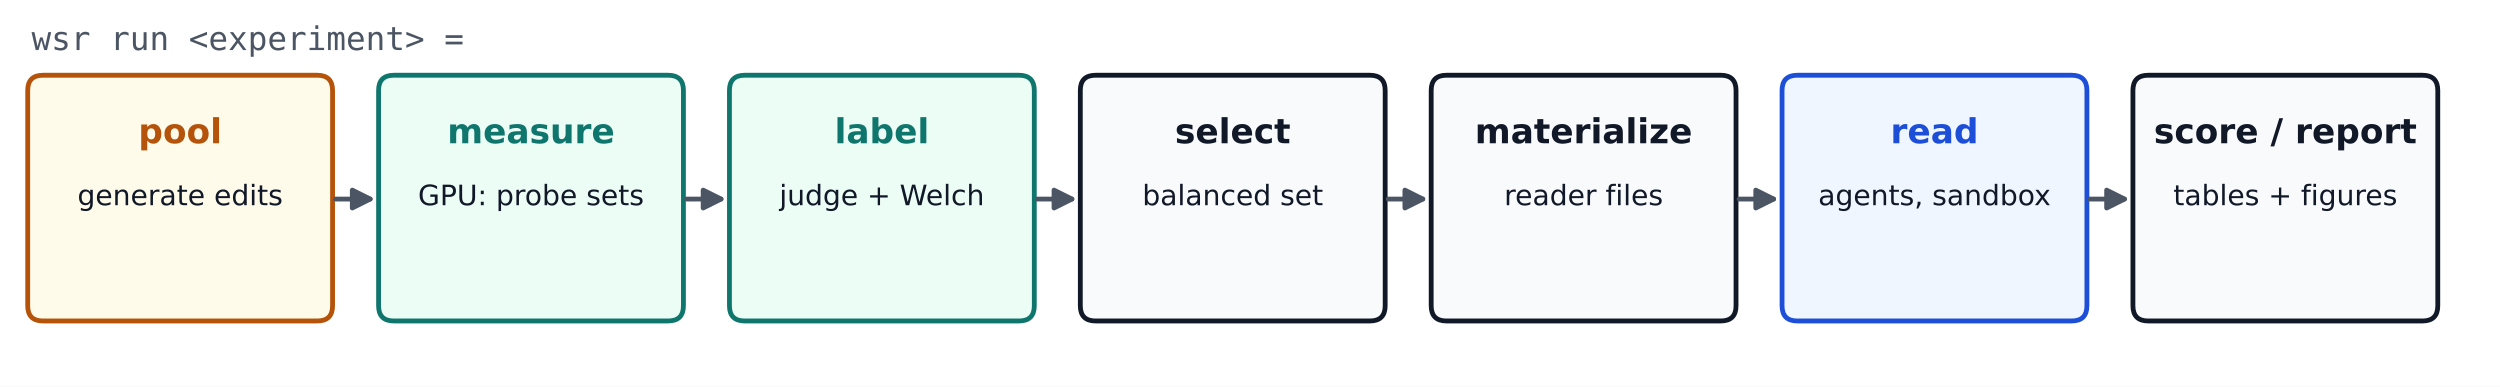
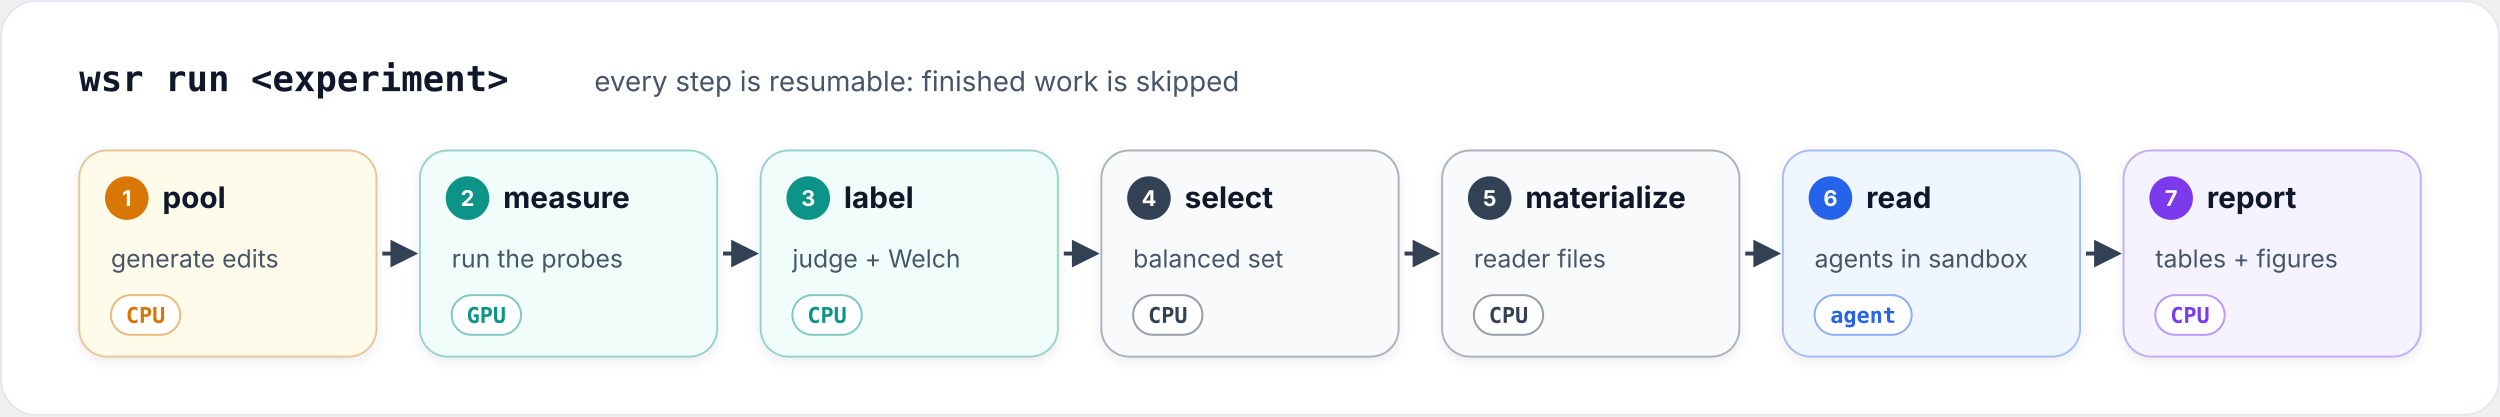
- <svg xmlns="http://www.w3.org/2000/svg" width="727.578pt" height="112.536pt" viewBox="0 0 727.578 112.536" version="1.1">
+ <svg xmlns="http://www.w3.org/2000/svg" width="1262" height="210" viewBox="0 0 1262 210">
  <defs>
-     <style type="text/css">*{stroke-linejoin: round; stroke-linecap: butt}</style>
+     <filter id="sh" x="-10%" y="-10%" width="120%" height="140%">
+       <feDropShadow dx="0" dy="2" stdDeviation="3" flood-color="#0f172a" flood-opacity="0.08" />
+     </filter>
+     <marker id="ar-blue" viewBox="0 0 10 10" refX="8.5" refY="5" markerWidth="7" markerHeight="7" orient="auto-start-reverse">
+       <path d="M0,0 L10,5 L0,10 z" fill="#2563eb" />
+     </marker>
+     <marker id="ar-teal" viewBox="0 0 10 10" refX="8.5" refY="5" markerWidth="7" markerHeight="7" orient="auto-start-reverse">
+       <path d="M0,0 L10,5 L0,10 z" fill="#0d9488" />
+     </marker>
+     <marker id="ar-amber" viewBox="0 0 10 10" refX="8.5" refY="5" markerWidth="7" markerHeight="7" orient="auto-start-reverse">
+       <path d="M0,0 L10,5 L0,10 z" fill="#d97706" />
+     </marker>
+     <marker id="ar-violet" viewBox="0 0 10 10" refX="8.5" refY="5" markerWidth="7" markerHeight="7" orient="auto-start-reverse">
+       <path d="M0,0 L10,5 L0,10 z" fill="#7c3aed" />
+     </marker>
+     <marker id="ar-slate" viewBox="0 0 10 10" refX="8.5" refY="5" markerWidth="7" markerHeight="7" orient="auto-start-reverse">
+       <path d="M0,0 L10,5 L0,10 z" fill="#334155" />
+     </marker>
+     <marker id="ar-rose" viewBox="0 0 10 10" refX="8.5" refY="5" markerWidth="7" markerHeight="7" orient="auto-start-reverse">
+       <path d="M0,0 L10,5 L0,10 z" fill="#e11d48" />
+     </marker>
  </defs>
-   <g id="figure_1">
-     <g id="patch_1">
-       <path d="M 0 112.536  L 727.578 112.536  L 727.578 -0  L 0 -0  z " style="fill: #ffffff" />
-     </g>
-     <g id="axes_1">
-       <g id="patch_2">
-         <path d="M 12.528 93.413  L 92.322 93.413  Q 96.786 93.413 96.786 88.978  L 96.786 26.33  Q 96.786 21.895 92.322 21.895  L 12.528 21.895  Q 8.064 21.895 8.064 26.33  L 8.064 88.978  Q 8.064 93.413 12.528 93.413  z " clip-path="url(#p140914007d)" style="fill: #fffbeb; stroke: #b45309; stroke-width: 1.4; stroke-linejoin: miter" />
-       </g>
-       <g id="patch_3">
-         <path d="M 114.642 93.413  L 194.436 93.413  Q 198.9 93.413 198.9 88.978  L 198.9 26.33  Q 198.9 21.895 194.436 21.895  L 114.642 21.895  Q 110.178 21.895 110.178 26.33  L 110.178 88.978  Q 110.178 93.413 114.642 93.413  z " clip-path="url(#p140914007d)" style="fill: #ecfdf5; stroke: #0f766e; stroke-width: 1.4; stroke-linejoin: miter" />
-       </g>
-       <g id="patch_4">
-         <path d="M 97.673 57.931  Q 103.484 57.931 107.73 57.931  " clip-path="url(#p140914007d)" style="fill: none; stroke: #4b5563; stroke-width: 1.4; stroke-linecap: round" />
-         <path d="M 102.53 55.331  L 107.73 57.931  L 102.53 60.531  z " clip-path="url(#p140914007d)" style="fill: #4b5563; stroke: #4b5563; stroke-width: 1.4; stroke-linecap: round" />
-       </g>
-       <g id="patch_5">
-         <path d="M 216.756 93.413  L 296.55 93.413  Q 301.014 93.413 301.014 88.978  L 301.014 26.33  Q 301.014 21.895 296.55 21.895  L 216.756 21.895  Q 212.292 21.895 212.292 26.33  L 212.292 88.978  Q 212.292 93.413 216.756 93.413  z " clip-path="url(#p140914007d)" style="fill: #ecfdf5; stroke: #0f766e; stroke-width: 1.4; stroke-linejoin: miter" />
-       </g>
-       <g id="patch_6">
-         <path d="M 199.787 57.931  Q 205.598 57.931 209.844 57.931  " clip-path="url(#p140914007d)" style="fill: none; stroke: #4b5563; stroke-width: 1.4; stroke-linecap: round" />
-         <path d="M 204.644 55.331  L 209.844 57.931  L 204.644 60.531  z " clip-path="url(#p140914007d)" style="fill: #4b5563; stroke: #4b5563; stroke-width: 1.4; stroke-linecap: round" />
-       </g>
-       <g id="patch_7">
-         <path d="M 318.87 93.413  L 398.664 93.413  Q 403.128 93.413 403.128 88.978  L 403.128 26.33  Q 403.128 21.895 398.664 21.895  L 318.87 21.895  Q 314.406 21.895 314.406 26.33  L 314.406 88.978  Q 314.406 93.413 318.87 93.413  z " clip-path="url(#p140914007d)" style="fill: #f8fafc; stroke: #111827; stroke-width: 1.4; stroke-linejoin: miter" />
-       </g>
-       <g id="patch_8">
-         <path d="M 301.901 57.931  Q 307.712 57.931 311.958 57.931  " clip-path="url(#p140914007d)" style="fill: none; stroke: #4b5563; stroke-width: 1.4; stroke-linecap: round" />
-         <path d="M 306.758 55.331  L 311.958 57.931  L 306.758 60.531  z " clip-path="url(#p140914007d)" style="fill: #4b5563; stroke: #4b5563; stroke-width: 1.4; stroke-linecap: round" />
-       </g>
-       <g id="patch_9">
-         <path d="M 420.984 93.413  L 500.778 93.413  Q 505.242 93.413 505.242 88.978  L 505.242 26.33  Q 505.242 21.895 500.778 21.895  L 420.984 21.895  Q 416.52 21.895 416.52 26.33  L 416.52 88.978  Q 416.52 93.413 420.984 93.413  z " clip-path="url(#p140914007d)" style="fill: #f8fafc; stroke: #111827; stroke-width: 1.4; stroke-linejoin: miter" />
-       </g>
-       <g id="patch_10">
-         <path d="M 404.015 57.931  Q 409.826 57.931 414.072 57.931  " clip-path="url(#p140914007d)" style="fill: none; stroke: #4b5563; stroke-width: 1.4; stroke-linecap: round" />
-         <path d="M 408.872 55.331  L 414.072 57.931  L 408.872 60.531  z " clip-path="url(#p140914007d)" style="fill: #4b5563; stroke: #4b5563; stroke-width: 1.4; stroke-linecap: round" />
-       </g>
-       <g id="patch_11">
-         <path d="M 523.098 93.413  L 602.892 93.413  Q 607.356 93.413 607.356 88.978  L 607.356 26.33  Q 607.356 21.895 602.892 21.895  L 523.098 21.895  Q 518.634 21.895 518.634 26.33  L 518.634 88.978  Q 518.634 93.413 523.098 93.413  z " clip-path="url(#p140914007d)" style="fill: #eff6ff; stroke: #1d4ed8; stroke-width: 1.4; stroke-linejoin: miter" />
-       </g>
-       <g id="patch_12">
-         <path d="M 506.129 57.931  Q 511.94 57.931 516.186 57.931  " clip-path="url(#p140914007d)" style="fill: none; stroke: #4b5563; stroke-width: 1.4; stroke-linecap: round" />
-         <path d="M 510.986 55.331  L 516.186 57.931  L 510.986 60.531  z " clip-path="url(#p140914007d)" style="fill: #4b5563; stroke: #4b5563; stroke-width: 1.4; stroke-linecap: round" />
-       </g>
-       <g id="patch_13">
-         <path d="M 625.212 93.413  L 705.006 93.413  Q 709.47 93.413 709.47 88.978  L 709.47 26.33  Q 709.47 21.895 705.006 21.895  L 625.212 21.895  Q 620.748 21.895 620.748 26.33  L 620.748 88.978  Q 620.748 93.413 625.212 93.413  z " clip-path="url(#p140914007d)" style="fill: #f8fafc; stroke: #111827; stroke-width: 1.4; stroke-linejoin: miter" />
-       </g>
-       <g id="patch_14">
-         <path d="M 608.243 57.931  Q 614.054 57.931 618.3 57.931  " clip-path="url(#p140914007d)" style="fill: none; stroke: #4b5563; stroke-width: 1.4; stroke-linecap: round" />
-         <path d="M 613.1 55.331  L 618.3 57.931  L 613.1 60.531  z " clip-path="url(#p140914007d)" style="fill: #4b5563; stroke: #4b5563; stroke-width: 1.4; stroke-linecap: round" />
-       </g>
-       <g id="text_1">
-         <text style="font-weight: 700; font-size: 10px; font-family: 'DejaVu Sans'; text-anchor: middle; fill: #b45309" x="52.425" y="41.69" transform="rotate(-0 52.425 41.69044)">pool</text>
-       </g>
-       <g id="text_2">
-         <text style="font-size: 8.2px; font-family: 'DejaVu Sans'; text-anchor: middle; fill: #111827" x="52.425" y="59.727" transform="rotate(-0 52.425 59.72672)">generate edits</text>
-       </g>
-       <g id="text_3">
-         <text style="font-weight: 700; font-size: 10px; font-family: 'DejaVu Sans'; text-anchor: middle; fill: #0f766e" x="154.539" y="41.69" transform="rotate(-0 154.539 41.69044)">measure</text>
-       </g>
-       <g id="text_4">
-         <text style="font-size: 8.2px; font-family: 'DejaVu Sans'; text-anchor: middle; fill: #111827" x="154.539" y="59.727" transform="rotate(-0 154.539 59.72672)">GPU: probe sets</text>
-       </g>
-       <g id="text_5">
-         <text style="font-weight: 700; font-size: 10px; font-family: 'DejaVu Sans'; text-anchor: middle; fill: #0f766e" x="256.653" y="41.69" transform="rotate(-0 256.653 41.69044)">label</text>
-       </g>
-       <g id="text_6">
-         <text style="font-size: 8.2px; font-family: 'DejaVu Sans'; text-anchor: middle; fill: #111827" x="256.653" y="59.727" transform="rotate(-0 256.653 59.72672)">judge + Welch</text>
-       </g>
-       <g id="text_7">
-         <text style="font-weight: 700; font-size: 10px; font-family: 'DejaVu Sans'; text-anchor: middle; fill: #111827" x="358.767" y="41.69" transform="rotate(-0 358.767 41.69044)">select</text>
-       </g>
-       <g id="text_8">
-         <text style="font-size: 8.2px; font-family: 'DejaVu Sans'; text-anchor: middle; fill: #111827" x="358.767" y="59.727" transform="rotate(-0 358.767 59.72672)">balanced set</text>
-       </g>
-       <g id="text_9">
-         <text style="font-weight: 700; font-size: 10px; font-family: 'DejaVu Sans'; text-anchor: middle; fill: #111827" x="460.881" y="41.69" transform="rotate(-0 460.881 41.69044)">materialize</text>
-       </g>
-       <g id="text_10">
-         <text style="font-size: 8.2px; font-family: 'DejaVu Sans'; text-anchor: middle; fill: #111827" x="460.881" y="59.727" transform="rotate(-0 460.881 59.72672)">reader files</text>
-       </g>
-       <g id="text_11">
-         <text style="font-weight: 700; font-size: 10px; font-family: 'DejaVu Sans'; text-anchor: middle; fill: #1d4ed8" x="562.995" y="41.69" transform="rotate(-0 562.995 41.69044)">read</text>
-       </g>
-       <g id="text_12">
-         <text style="font-size: 8.2px; font-family: 'DejaVu Sans'; text-anchor: middle; fill: #111827" x="562.995" y="59.727" transform="rotate(-0 562.995 59.72672)">agents, sandbox</text>
-       </g>
-       <g id="text_13">
-         <text style="font-weight: 700; font-size: 10px; font-family: 'DejaVu Sans'; text-anchor: middle; fill: #111827" x="665.109" y="41.69" transform="rotate(-0 665.109 41.69044)">score / report</text>
-       </g>
-       <g id="text_14">
-         <text style="font-size: 8.2px; font-family: 'DejaVu Sans'; text-anchor: middle; fill: #111827" x="665.109" y="59.727" transform="rotate(-0 665.109 59.72672)">tables + figures</text>
-       </g>
-       <g id="text_15">
-         <text style="font-size: 9.5px; font-family: 'DejaVu Sans Mono'; text-anchor: start; fill: #4b5563" x="9.18" y="14.563" transform="rotate(-0 9.18 14.56264)">wsr run &lt;experiment&gt;   =</text>
-       </g>
-     </g>
+   <rect x="0.5" y="0.5" width="1261" height="209" rx="18" fill="#ffffff" stroke="#e2e8f0" />
+   <text x="40" y="46" font-family="'JetBrains Mono', 'SFMono-Regular', Menlo, Consolas, monospace" font-size="18" font-weight="700" fill="#0f172a" text-anchor="start">wsr run &lt;experiment&gt;</text>
+   <text x="300" y="46" font-family="Inter, 'Segoe UI', -apple-system, 'Helvetica Neue', Helvetica, Arial, sans-serif" font-size="14" font-weight="400" fill="#475569" text-anchor="start">every step is resumable: finished work is skipped</text>
+   <g filter="url(#sh)">
+     <rect x="40" y="76" width="150" height="104" rx="14" fill="#ffffff" stroke="#e2e8f0" />
  </g>
-   <defs>
-     <clipPath id="p140914007d">
-       <rect x="3.6" y="3.6" width="720.378" height="105.336" />
-     </clipPath>
-   </defs>
+   <rect x="40" y="76" width="150" height="104" rx="14" fill="#fffbeb" stroke="#d97706" stroke-opacity="0.35" />
+   <circle cx="64" cy="100" r="11" fill="#d97706" />
+   <text x="64" y="104" font-family="Inter, 'Segoe UI', -apple-system, 'Helvetica Neue', Helvetica, Arial, sans-serif" font-size="11" font-weight="700" fill="#ffffff" text-anchor="middle">1</text>
+   <text x="82" y="105" font-family="Inter, 'Segoe UI', -apple-system, 'Helvetica Neue', Helvetica, Arial, sans-serif" font-size="15" font-weight="700" fill="#0f172a" text-anchor="start">pool</text>
+   <text x="56" y="135" font-family="Inter, 'Segoe UI', -apple-system, 'Helvetica Neue', Helvetica, Arial, sans-serif" font-size="12.5" font-weight="400" fill="#475569" text-anchor="start">generate edits</text>
+   <rect x="56" y="149" width="35" height="20" rx="10" fill="#ffffff" stroke="#d97706" stroke-opacity="0.5" />
+   <text x="73.5" y="163" font-family="'JetBrains Mono', 'SFMono-Regular', Menlo, Consolas, monospace" font-size="11" font-weight="600" fill="#d97706" text-anchor="middle">CPU</text>
+   <g filter="url(#sh)">
+     <rect x="212" y="76" width="150" height="104" rx="14" fill="#ffffff" stroke="#e2e8f0" />
+   </g>
+   <rect x="212" y="76" width="150" height="104" rx="14" fill="#f0fdfa" stroke="#0d9488" stroke-opacity="0.35" />
+   <circle cx="236" cy="100" r="11" fill="#0d9488" />
+   <text x="236" y="104" font-family="Inter, 'Segoe UI', -apple-system, 'Helvetica Neue', Helvetica, Arial, sans-serif" font-size="11" font-weight="700" fill="#ffffff" text-anchor="middle">2</text>
+   <text x="254" y="105" font-family="Inter, 'Segoe UI', -apple-system, 'Helvetica Neue', Helvetica, Arial, sans-serif" font-size="15" font-weight="700" fill="#0f172a" text-anchor="start">measure</text>
+   <text x="228" y="135" font-family="Inter, 'Segoe UI', -apple-system, 'Helvetica Neue', Helvetica, Arial, sans-serif" font-size="12.5" font-weight="400" fill="#475569" text-anchor="start">run the probes</text>
+   <rect x="228" y="149" width="35" height="20" rx="10" fill="#ffffff" stroke="#0d9488" stroke-opacity="0.5" />
+   <text x="245.5" y="163" font-family="'JetBrains Mono', 'SFMono-Regular', Menlo, Consolas, monospace" font-size="11" font-weight="600" fill="#0d9488" text-anchor="middle">GPU</text>
+   <path d="M193,128 L209,128" fill="none" stroke="#334155" stroke-width="2" stroke-linejoin="round" marker-end="url(#ar-slate)" />
+   <g filter="url(#sh)">
+     <rect x="384" y="76" width="150" height="104" rx="14" fill="#ffffff" stroke="#e2e8f0" />
+   </g>
+   <rect x="384" y="76" width="150" height="104" rx="14" fill="#f0fdfa" stroke="#0d9488" stroke-opacity="0.35" />
+   <circle cx="408" cy="100" r="11" fill="#0d9488" />
+   <text x="408" y="104" font-family="Inter, 'Segoe UI', -apple-system, 'Helvetica Neue', Helvetica, Arial, sans-serif" font-size="11" font-weight="700" fill="#ffffff" text-anchor="middle">3</text>
+   <text x="426" y="105" font-family="Inter, 'Segoe UI', -apple-system, 'Helvetica Neue', Helvetica, Arial, sans-serif" font-size="15" font-weight="700" fill="#0f172a" text-anchor="start">label</text>
+   <text x="400" y="135" font-family="Inter, 'Segoe UI', -apple-system, 'Helvetica Neue', Helvetica, Arial, sans-serif" font-size="12.5" font-weight="400" fill="#475569" text-anchor="start">judge + Welch</text>
+   <rect x="400" y="149" width="35" height="20" rx="10" fill="#ffffff" stroke="#0d9488" stroke-opacity="0.5" />
+   <text x="417.5" y="163" font-family="'JetBrains Mono', 'SFMono-Regular', Menlo, Consolas, monospace" font-size="11" font-weight="600" fill="#0d9488" text-anchor="middle">CPU</text>
+   <path d="M365,128 L381,128" fill="none" stroke="#334155" stroke-width="2" stroke-linejoin="round" marker-end="url(#ar-slate)" />
+   <g filter="url(#sh)">
+     <rect x="556" y="76" width="150" height="104" rx="14" fill="#ffffff" stroke="#e2e8f0" />
+   </g>
+   <rect x="556" y="76" width="150" height="104" rx="14" fill="#f8fafc" stroke="#334155" stroke-opacity="0.35" />
+   <circle cx="580" cy="100" r="11" fill="#334155" />
+   <text x="580" y="104" font-family="Inter, 'Segoe UI', -apple-system, 'Helvetica Neue', Helvetica, Arial, sans-serif" font-size="11" font-weight="700" fill="#ffffff" text-anchor="middle">4</text>
+   <text x="598" y="105" font-family="Inter, 'Segoe UI', -apple-system, 'Helvetica Neue', Helvetica, Arial, sans-serif" font-size="15" font-weight="700" fill="#0f172a" text-anchor="start">select</text>
+   <text x="572" y="135" font-family="Inter, 'Segoe UI', -apple-system, 'Helvetica Neue', Helvetica, Arial, sans-serif" font-size="12.5" font-weight="400" fill="#475569" text-anchor="start">balanced set</text>
+   <rect x="572" y="149" width="35" height="20" rx="10" fill="#ffffff" stroke="#334155" stroke-opacity="0.5" />
+   <text x="589.5" y="163" font-family="'JetBrains Mono', 'SFMono-Regular', Menlo, Consolas, monospace" font-size="11" font-weight="600" fill="#334155" text-anchor="middle">CPU</text>
+   <path d="M537,128 L553,128" fill="none" stroke="#334155" stroke-width="2" stroke-linejoin="round" marker-end="url(#ar-slate)" />
+   <g filter="url(#sh)">
+     <rect x="728" y="76" width="150" height="104" rx="14" fill="#ffffff" stroke="#e2e8f0" />
+   </g>
+   <rect x="728" y="76" width="150" height="104" rx="14" fill="#f8fafc" stroke="#334155" stroke-opacity="0.35" />
+   <circle cx="752" cy="100" r="11" fill="#334155" />
+   <text x="752" y="104" font-family="Inter, 'Segoe UI', -apple-system, 'Helvetica Neue', Helvetica, Arial, sans-serif" font-size="11" font-weight="700" fill="#ffffff" text-anchor="middle">5</text>
+   <text x="770" y="105" font-family="Inter, 'Segoe UI', -apple-system, 'Helvetica Neue', Helvetica, Arial, sans-serif" font-size="15" font-weight="700" fill="#0f172a" text-anchor="start">materialize</text>
+   <text x="744" y="135" font-family="Inter, 'Segoe UI', -apple-system, 'Helvetica Neue', Helvetica, Arial, sans-serif" font-size="12.5" font-weight="400" fill="#475569" text-anchor="start">reader files</text>
+   <rect x="744" y="149" width="35" height="20" rx="10" fill="#ffffff" stroke="#334155" stroke-opacity="0.5" />
+   <text x="761.5" y="163" font-family="'JetBrains Mono', 'SFMono-Regular', Menlo, Consolas, monospace" font-size="11" font-weight="600" fill="#334155" text-anchor="middle">CPU</text>
+   <path d="M709,128 L725,128" fill="none" stroke="#334155" stroke-width="2" stroke-linejoin="round" marker-end="url(#ar-slate)" />
+   <g filter="url(#sh)">
+     <rect x="900" y="76" width="150" height="104" rx="14" fill="#ffffff" stroke="#e2e8f0" />
+   </g>
+   <rect x="900" y="76" width="150" height="104" rx="14" fill="#eff6ff" stroke="#2563eb" stroke-opacity="0.35" />
+   <circle cx="924" cy="100" r="11" fill="#2563eb" />
+   <text x="924" y="104" font-family="Inter, 'Segoe UI', -apple-system, 'Helvetica Neue', Helvetica, Arial, sans-serif" font-size="11" font-weight="700" fill="#ffffff" text-anchor="middle">6</text>
+   <text x="942" y="105" font-family="Inter, 'Segoe UI', -apple-system, 'Helvetica Neue', Helvetica, Arial, sans-serif" font-size="15" font-weight="700" fill="#0f172a" text-anchor="start">read</text>
+   <text x="916" y="135" font-family="Inter, 'Segoe UI', -apple-system, 'Helvetica Neue', Helvetica, Arial, sans-serif" font-size="12.5" font-weight="400" fill="#475569" text-anchor="start">agents in sandbox</text>
+   <rect x="916" y="149" width="49" height="20" rx="10" fill="#ffffff" stroke="#2563eb" stroke-opacity="0.5" />
+   <text x="940.5" y="163" font-family="'JetBrains Mono', 'SFMono-Regular', Menlo, Consolas, monospace" font-size="11" font-weight="600" fill="#2563eb" text-anchor="middle">agent</text>
+   <path d="M881,128 L897,128" fill="none" stroke="#334155" stroke-width="2" stroke-linejoin="round" marker-end="url(#ar-slate)" />
+   <g filter="url(#sh)">
+     <rect x="1072" y="76" width="150" height="104" rx="14" fill="#ffffff" stroke="#e2e8f0" />
+   </g>
+   <rect x="1072" y="76" width="150" height="104" rx="14" fill="#f5f3ff" stroke="#7c3aed" stroke-opacity="0.35" />
+   <circle cx="1096" cy="100" r="11" fill="#7c3aed" />
+   <text x="1096" y="104" font-family="Inter, 'Segoe UI', -apple-system, 'Helvetica Neue', Helvetica, Arial, sans-serif" font-size="11" font-weight="700" fill="#ffffff" text-anchor="middle">7</text>
+   <text x="1114" y="105" font-family="Inter, 'Segoe UI', -apple-system, 'Helvetica Neue', Helvetica, Arial, sans-serif" font-size="15" font-weight="700" fill="#0f172a" text-anchor="start">report</text>
+   <text x="1088" y="135" font-family="Inter, 'Segoe UI', -apple-system, 'Helvetica Neue', Helvetica, Arial, sans-serif" font-size="12.5" font-weight="400" fill="#475569" text-anchor="start">tables + figures</text>
+   <rect x="1088" y="149" width="35" height="20" rx="10" fill="#ffffff" stroke="#7c3aed" stroke-opacity="0.5" />
+   <text x="1105.5" y="163" font-family="'JetBrains Mono', 'SFMono-Regular', Menlo, Consolas, monospace" font-size="11" font-weight="600" fill="#7c3aed" text-anchor="middle">CPU</text>
+   <path d="M1053,128 L1069,128" fill="none" stroke="#334155" stroke-width="2" stroke-linejoin="round" marker-end="url(#ar-slate)" />
</svg>
